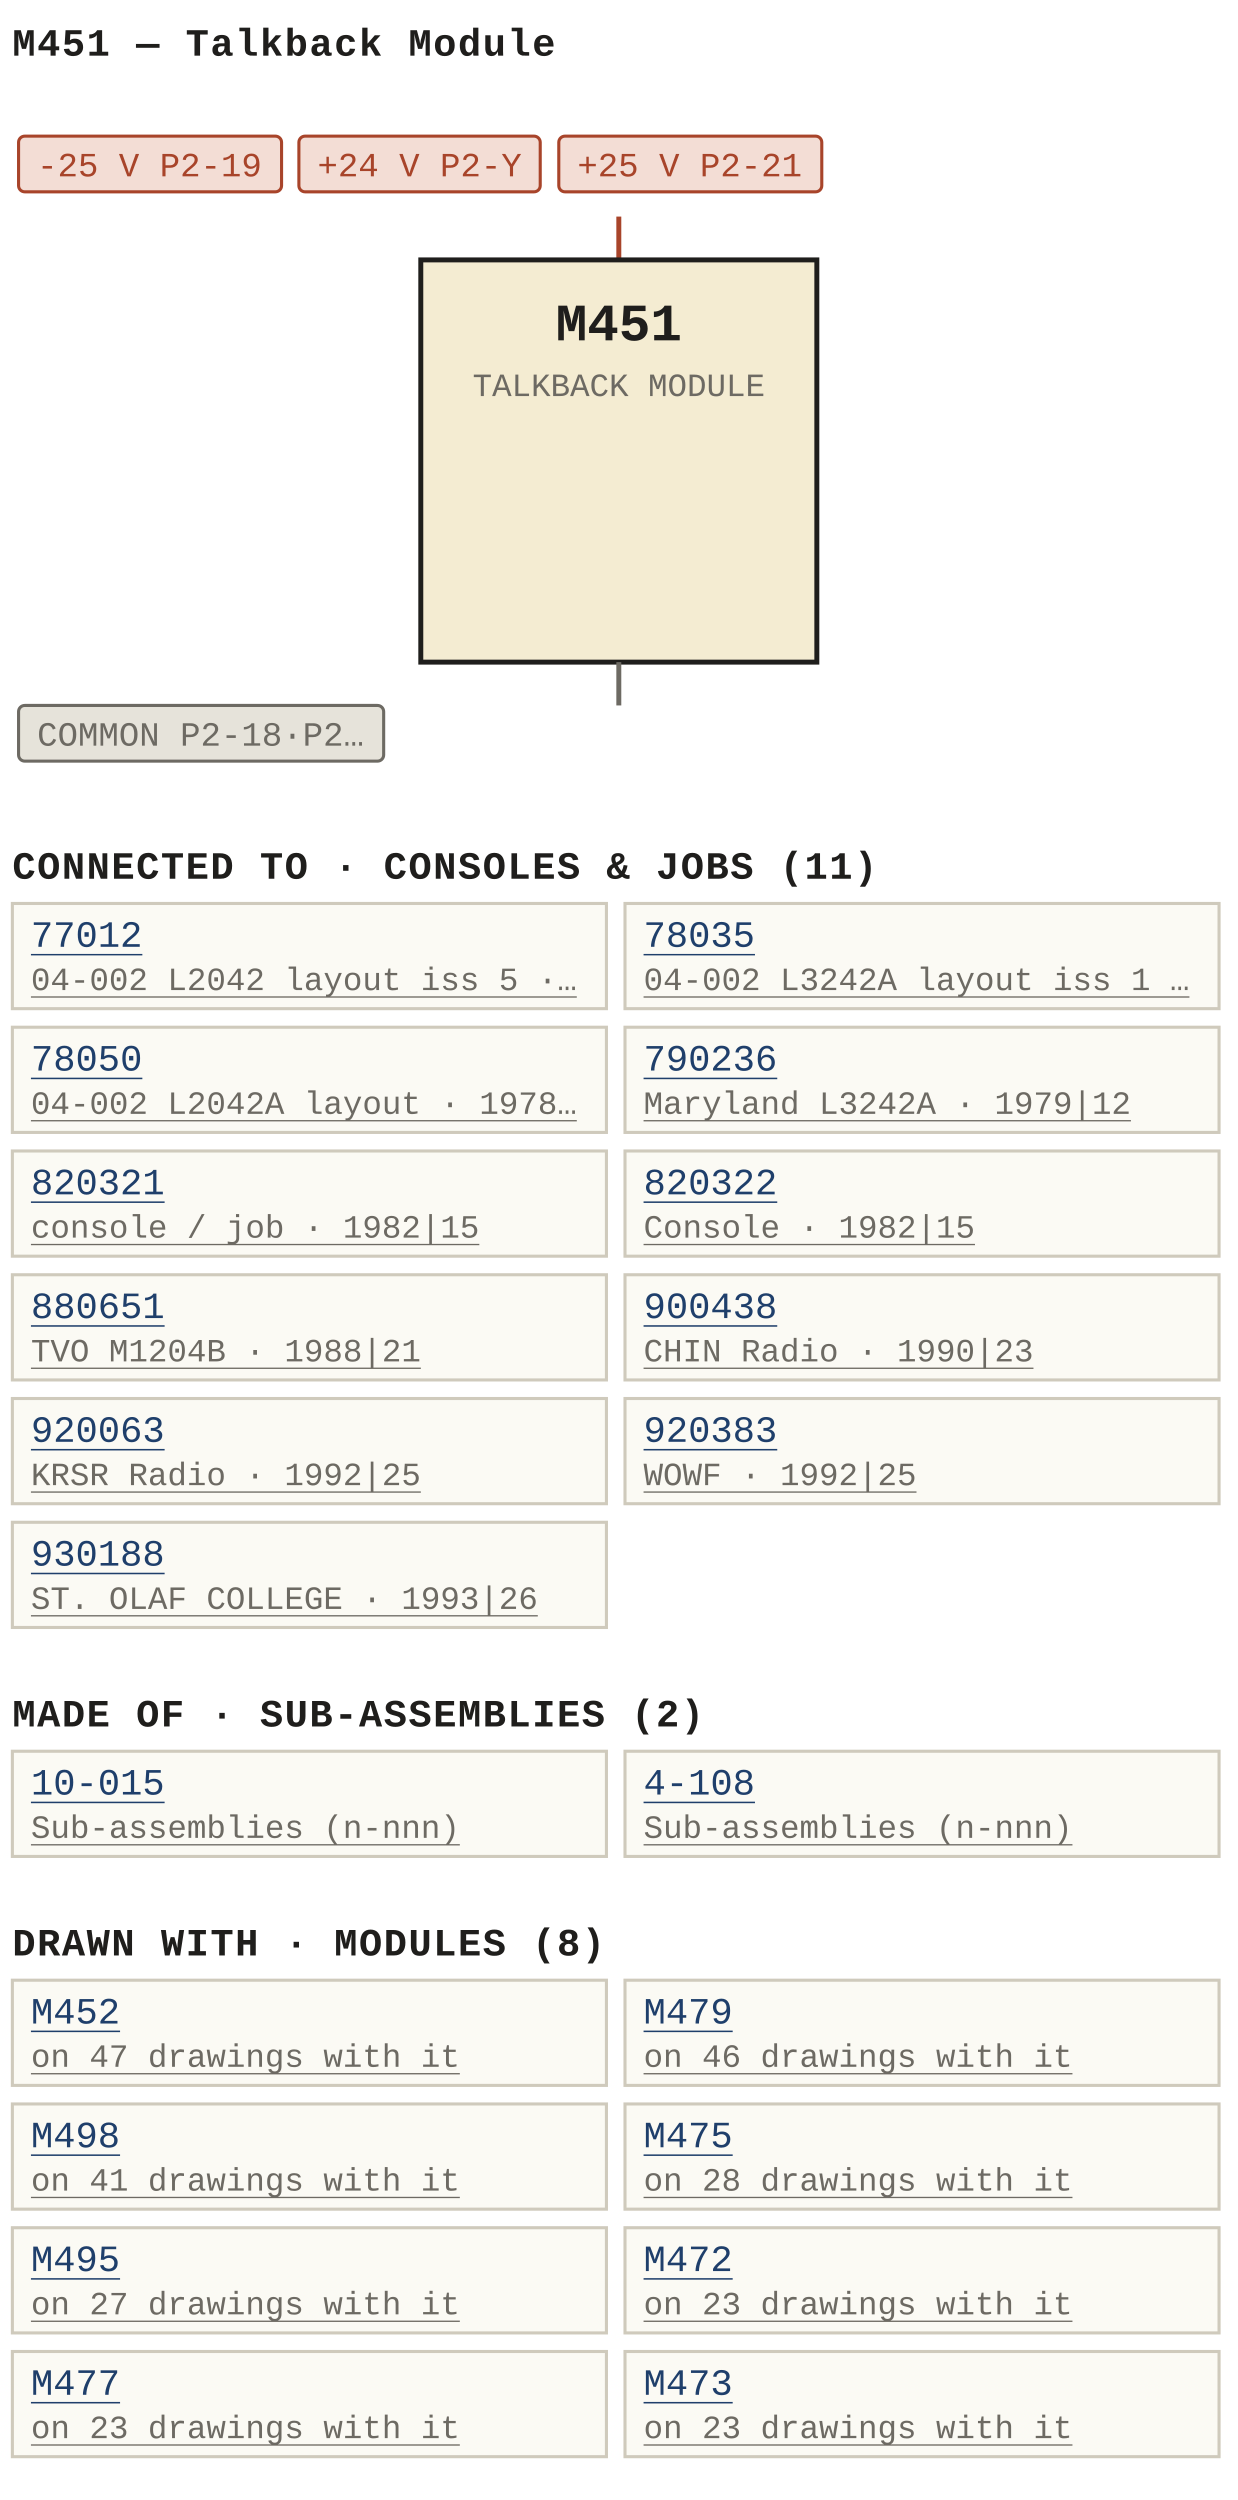
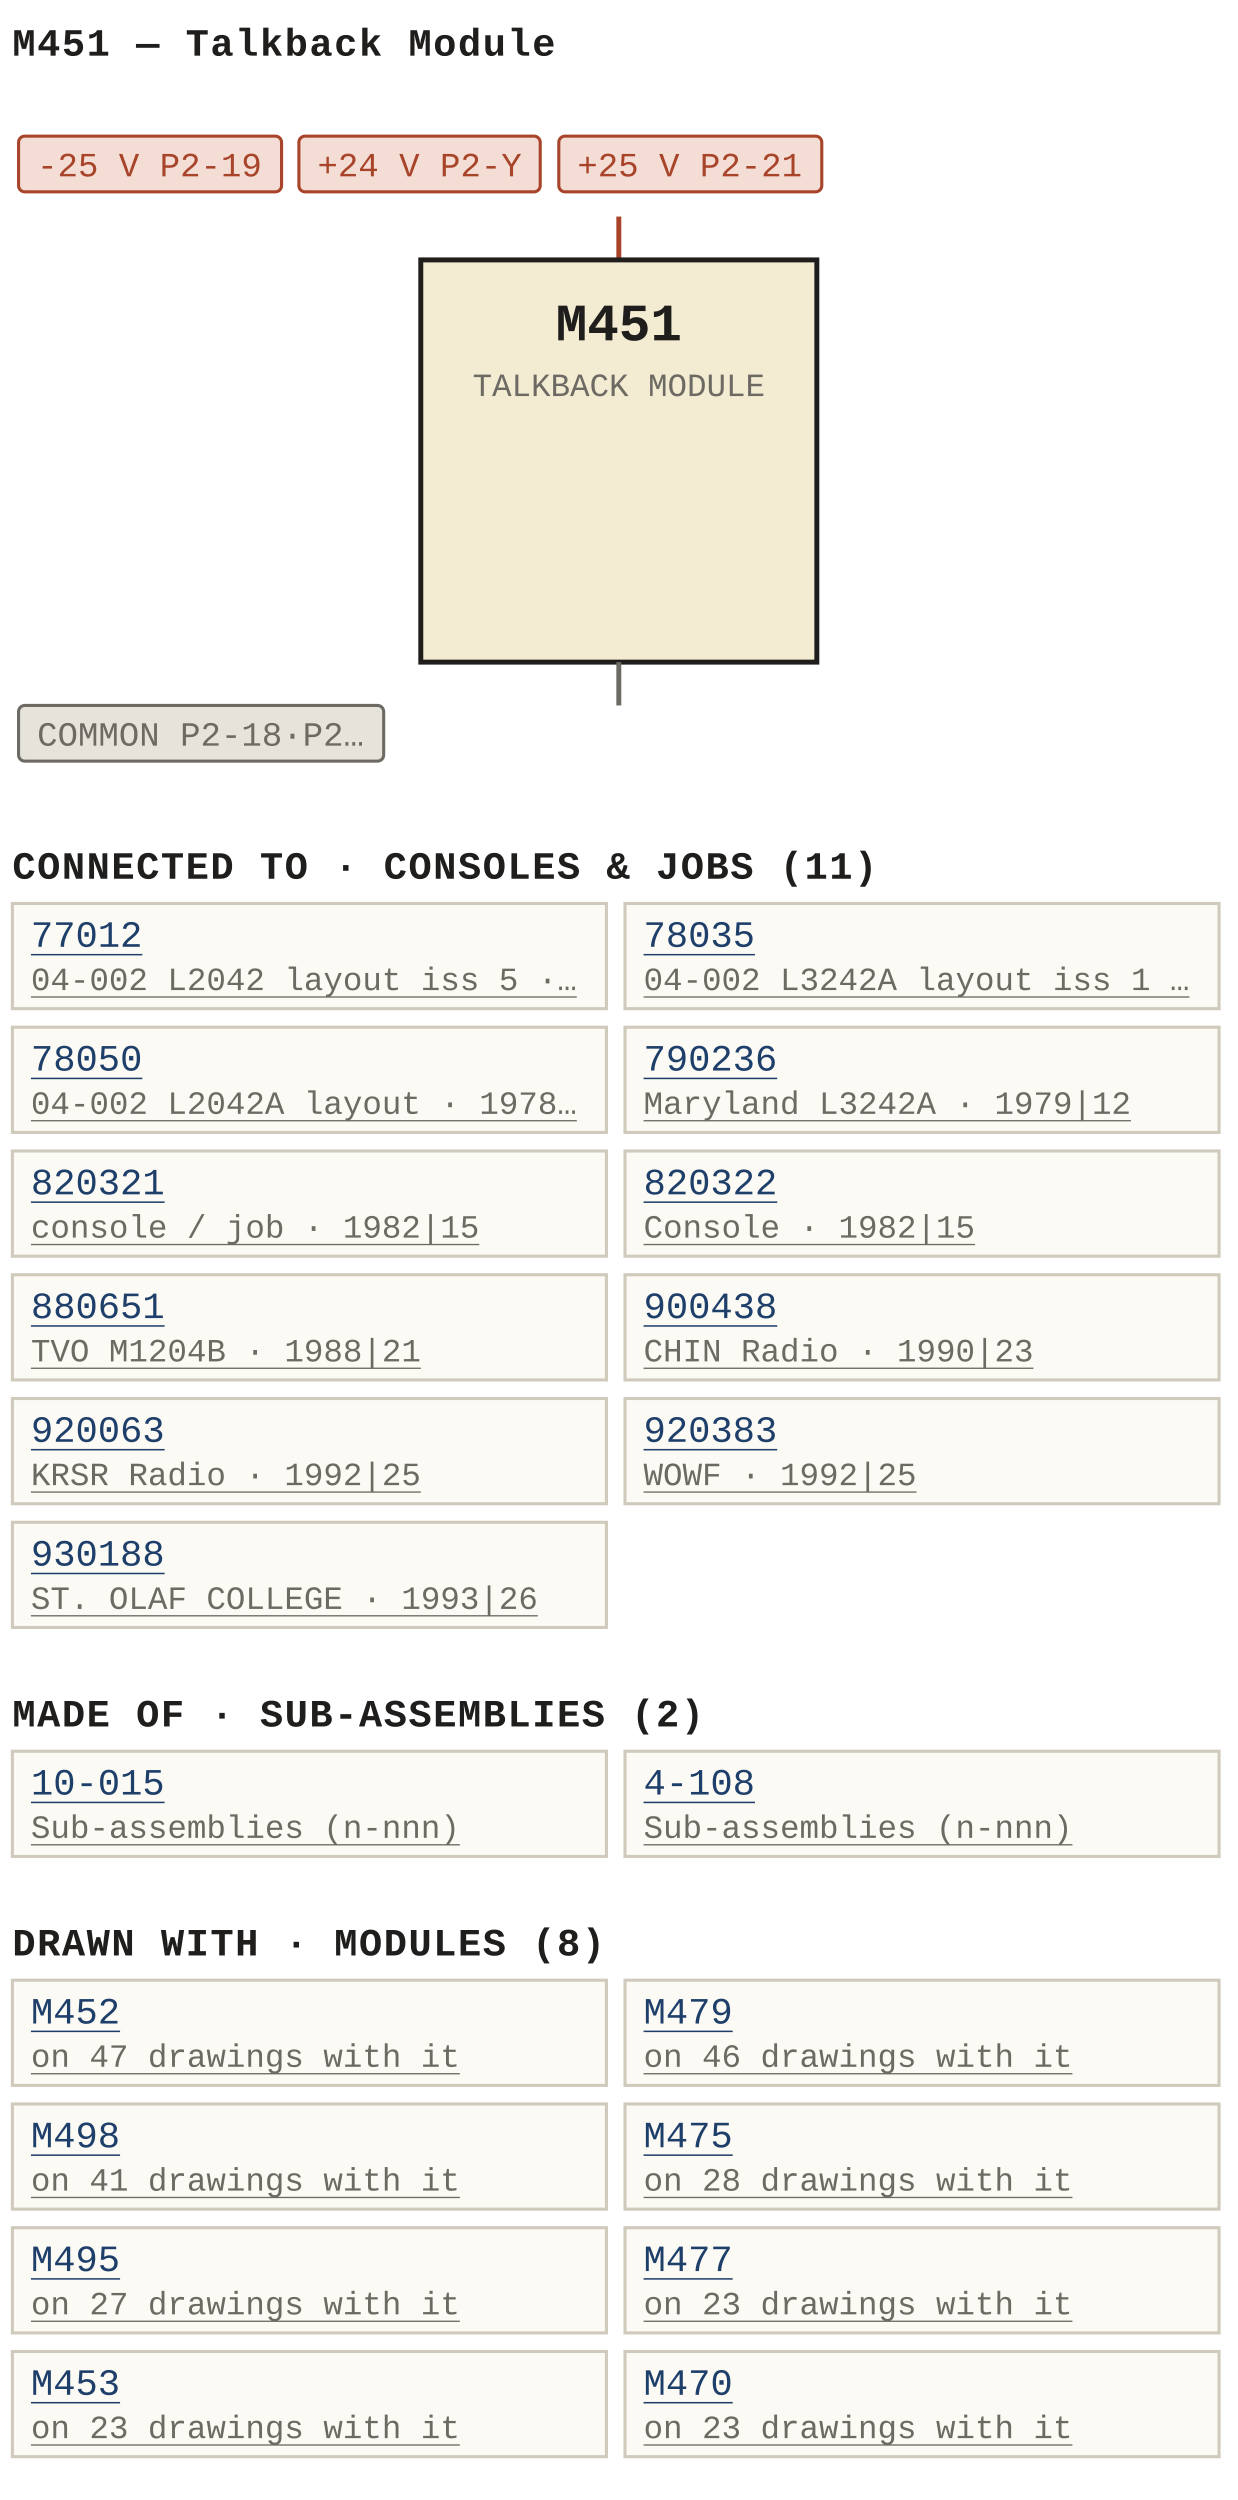
<svg xmlns="http://www.w3.org/2000/svg" class="wp" viewBox="0 0 400 808" width="400" height="808" role="img" aria-label="M451 connections" style="width:100%;max-width:500px;height:auto;background:#fbfaf4">
  <style>.wp text{font-family:"Courier Prime","Courier New",Courier,monospace;fill:#1f1e1c;font-size:12px} .wp .f{fill:#6d6a63;font-size:10.5px} .wp .h{font-size:12.5px;font-weight:700;letter-spacing:.04em} .wp .b{font-size:17px;font-weight:700} .wp a text{fill:#1f3f6b;text-decoration:underline} .wp a:hover rect{fill:#efe9d2}</style>
  <text x="4" y="18" class="h">M451 — Talkback Module</text>
  <rect x="6" y="44" width="85" height="18" rx="2" fill="#f3ddd5" stroke="#a8442a" />
  <text x="12" y="57" style="font-size:11px;fill:#a8442a">-25 V P2-19</text>
  <rect x="96.6" y="44" width="78" height="18" rx="2" fill="#f3ddd5" stroke="#a8442a" />
  <text x="102.6" y="57" style="font-size:11px;fill:#a8442a">+24 V P2-Y</text>
  <rect x="180.6" y="44" width="85" height="18" rx="2" fill="#f3ddd5" stroke="#a8442a" />
  <text x="186.6" y="57" style="font-size:11px;fill:#a8442a">+25 V P2-21</text>
  <line x1="200.0" y1="70" x2="200.0" y2="84" stroke="#a8442a" stroke-width="1.6" />
  <rect x="136" y="84" width="128" height="130" fill="#f4ecd2" stroke="#1f1e1c" stroke-width="1.6" />
  <text x="200.0" y="110" class="b" text-anchor="middle">M451</text>
  <text x="200.0" y="128" class="f" text-anchor="middle">TALKBACK MODULE</text>
  <line x1="200.0" y1="214" x2="200.0" y2="228" stroke="#6d6a63" stroke-width="1.6" />
  <rect x="6" y="228" width="118" height="18" rx="2" fill="#e6e3da" stroke="#6d6a63" />
  <text x="12" y="241" style="font-size:11px;fill:#6d6a63">COMMON P2-18·P2…</text>
  <text x="4" y="284" class="h">CONNECTED TO · CONSOLES &amp; JOBS (11)</text>
  <a href="../../PAGES/Job-77012.html">
    <rect x="4" y="292" width="192" height="34" fill="#fbfaf4" stroke="#cfcabc" />
    <text x="10" y="306">77012</text>
    <text x="10" y="320" class="f">04-002 L2042 layout iss 5 ·…</text>
  </a>
  <a href="../../PAGES/Job-78035.html">
    <rect x="202" y="292" width="192" height="34" fill="#fbfaf4" stroke="#cfcabc" />
    <text x="208" y="306">78035</text>
    <text x="208" y="320" class="f">04-002 L3242A layout iss 1 …</text>
  </a>
  <a href="../../PAGES/Job-78050.html">
    <rect x="4" y="332" width="192" height="34" fill="#fbfaf4" stroke="#cfcabc" />
    <text x="10" y="346">78050</text>
    <text x="10" y="360" class="f">04-002 L2042A layout · 1978…</text>
  </a>
  <a href="../../PAGES/Job-790236.html">
    <rect x="202" y="332" width="192" height="34" fill="#fbfaf4" stroke="#cfcabc" />
    <text x="208" y="346">790236</text>
    <text x="208" y="360" class="f">Maryland L3242A · 1979|12</text>
  </a>
  <a href="../../PAGES/Job-820321.html">
    <rect x="4" y="372" width="192" height="34" fill="#fbfaf4" stroke="#cfcabc" />
    <text x="10" y="386">820321</text>
    <text x="10" y="400" class="f">console / job · 1982|15</text>
  </a>
  <a href="../../PAGES/Job-820322.html">
    <rect x="202" y="372" width="192" height="34" fill="#fbfaf4" stroke="#cfcabc" />
    <text x="208" y="386">820322</text>
    <text x="208" y="400" class="f">Console · 1982|15</text>
  </a>
  <a href="../../PAGES/Job-880651.html">
    <rect x="4" y="412" width="192" height="34" fill="#fbfaf4" stroke="#cfcabc" />
    <text x="10" y="426">880651</text>
    <text x="10" y="440" class="f">TVO M1204B · 1988|21</text>
  </a>
  <a href="../../PAGES/Job-900438.html">
    <rect x="202" y="412" width="192" height="34" fill="#fbfaf4" stroke="#cfcabc" />
    <text x="208" y="426">900438</text>
    <text x="208" y="440" class="f">CHIN Radio · 1990|23</text>
  </a>
  <a href="../../PAGES/Job-920063.html">
    <rect x="4" y="452" width="192" height="34" fill="#fbfaf4" stroke="#cfcabc" />
    <text x="10" y="466">920063</text>
    <text x="10" y="480" class="f">KRSR Radio · 1992|25</text>
  </a>
  <a href="../../PAGES/Job-920383.html">
    <rect x="202" y="452" width="192" height="34" fill="#fbfaf4" stroke="#cfcabc" />
    <text x="208" y="466">920383</text>
    <text x="208" y="480" class="f">WOWF · 1992|25</text>
  </a>
  <a href="../../PAGES/Job-930188.html">
    <rect x="4" y="492" width="192" height="34" fill="#fbfaf4" stroke="#cfcabc" />
    <text x="10" y="506">930188</text>
    <text x="10" y="520" class="f">ST. OLAF COLLEGE · 1993|26</text>
  </a>
  <text x="4" y="558" class="h">MADE OF · SUB-ASSEMBLIES (2)</text>
  <a href="../../PAGES/Register-Sub-assemblies-n-nnn.html#10-015">
    <rect x="4" y="566" width="192" height="34" fill="#fbfaf4" stroke="#cfcabc" />
    <text x="10" y="580">10-015</text>
    <text x="10" y="594" class="f">Sub-assemblies (n-nnn)</text>
  </a>
  <a href="../../PAGES/Register-Sub-assemblies-n-nnn.html#4-108">
    <rect x="202" y="566" width="192" height="34" fill="#fbfaf4" stroke="#cfcabc" />
    <text x="208" y="580">4-108</text>
    <text x="208" y="594" class="f">Sub-assemblies (n-nnn)</text>
  </a>
  <text x="4" y="632" class="h">DRAWN WITH · MODULES (8)</text>
  <a href="../../PAGES/M452.html">
    <rect x="4" y="640" width="192" height="34" fill="#fbfaf4" stroke="#cfcabc" />
    <text x="10" y="654">M452</text>
    <text x="10" y="668" class="f">on 47 drawings with it</text>
  </a>
  <a href="../../PAGES/M479.html">
    <rect x="202" y="640" width="192" height="34" fill="#fbfaf4" stroke="#cfcabc" />
    <text x="208" y="654">M479</text>
    <text x="208" y="668" class="f">on 46 drawings with it</text>
  </a>
  <a href="../../PAGES/M498.html">
    <rect x="4" y="680" width="192" height="34" fill="#fbfaf4" stroke="#cfcabc" />
    <text x="10" y="694">M498</text>
    <text x="10" y="708" class="f">on 41 drawings with it</text>
  </a>
  <a href="../../PAGES/M475.html">
    <rect x="202" y="680" width="192" height="34" fill="#fbfaf4" stroke="#cfcabc" />
    <text x="208" y="694">M475</text>
    <text x="208" y="708" class="f">on 28 drawings with it</text>
  </a>
  <a href="../../PAGES/M495.html">
    <rect x="4" y="720" width="192" height="34" fill="#fbfaf4" stroke="#cfcabc" />
    <text x="10" y="734">M495</text>
    <text x="10" y="748" class="f">on 27 drawings with it</text>
  </a>
-   <a href="../../PAGES/M472.html">
+   <a href="../../PAGES/M477.html">
    <rect x="202" y="720" width="192" height="34" fill="#fbfaf4" stroke="#cfcabc" />
-     <text x="208" y="734">M472</text>
+     <text x="208" y="734">M477</text>
    <text x="208" y="748" class="f">on 23 drawings with it</text>
  </a>
-   <a href="../../PAGES/M477.html">
+   <a href="../../PAGES/M453.html">
    <rect x="4" y="760" width="192" height="34" fill="#fbfaf4" stroke="#cfcabc" />
-     <text x="10" y="774">M477</text>
+     <text x="10" y="774">M453</text>
    <text x="10" y="788" class="f">on 23 drawings with it</text>
  </a>
-   <a href="../../PAGES/M473.html">
+   <a href="../../PAGES/M470.html">
    <rect x="202" y="760" width="192" height="34" fill="#fbfaf4" stroke="#cfcabc" />
-     <text x="208" y="774">M473</text>
+     <text x="208" y="774">M470</text>
    <text x="208" y="788" class="f">on 23 drawings with it</text>
  </a>
</svg>
